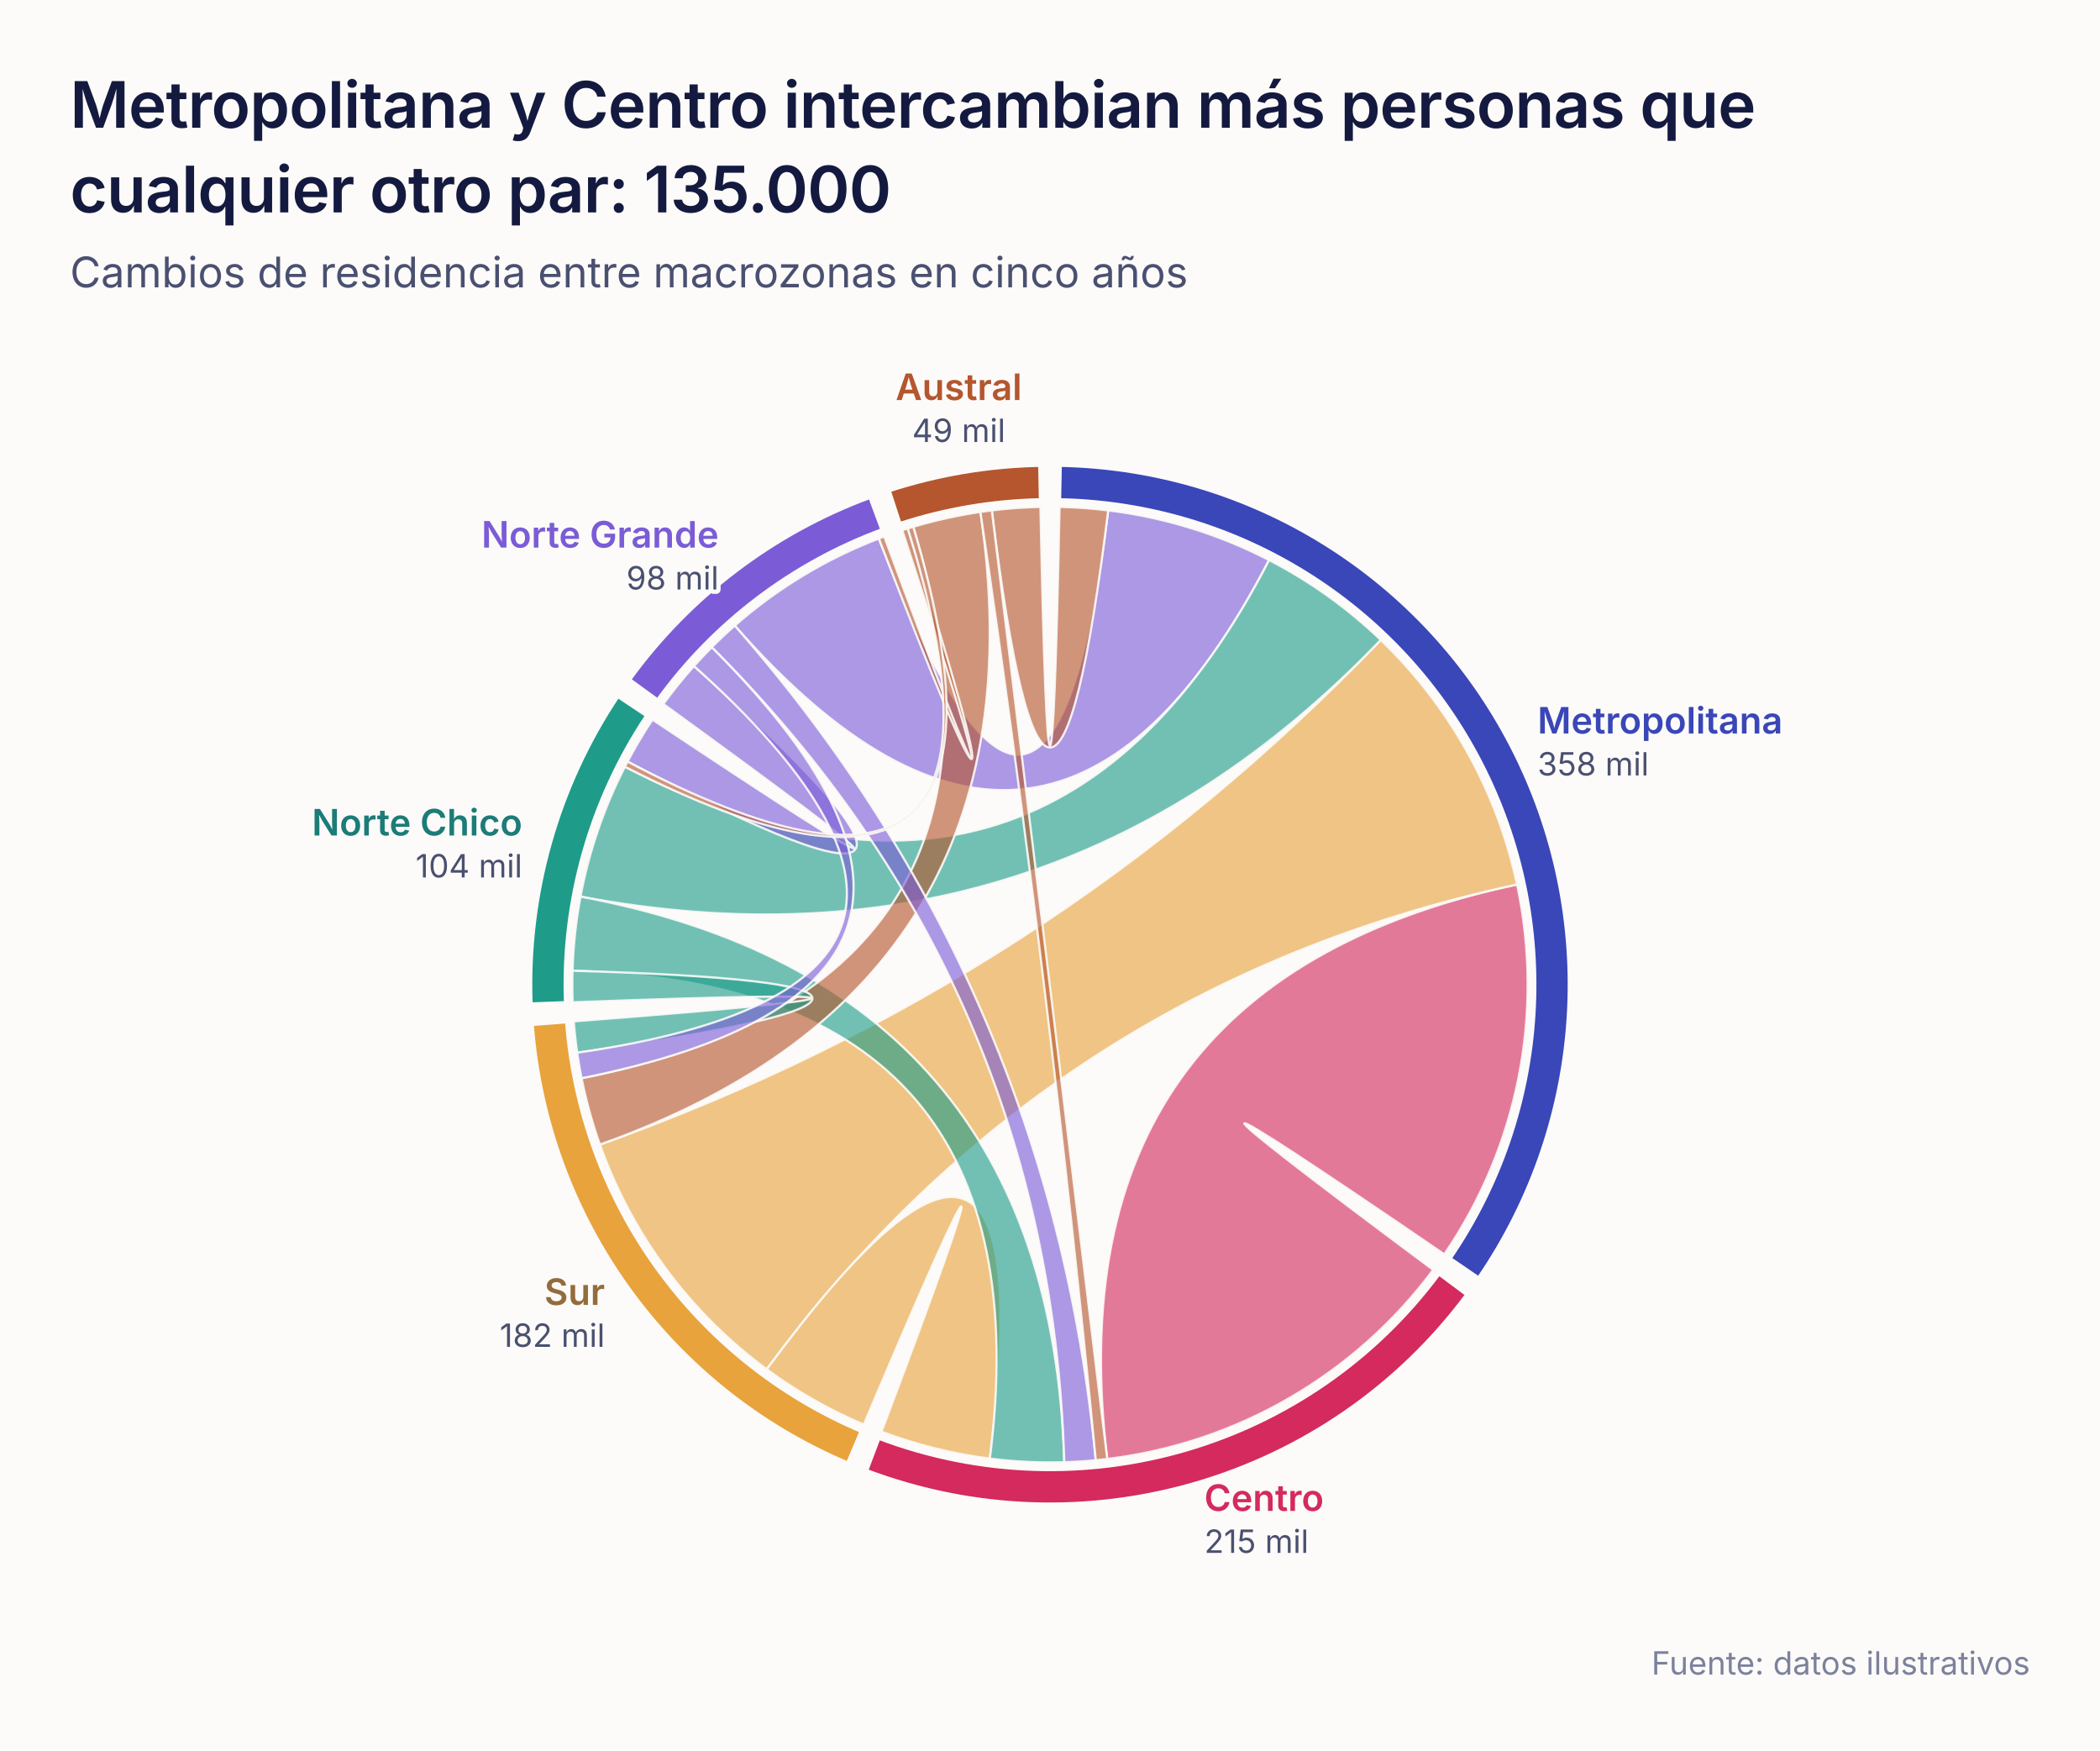
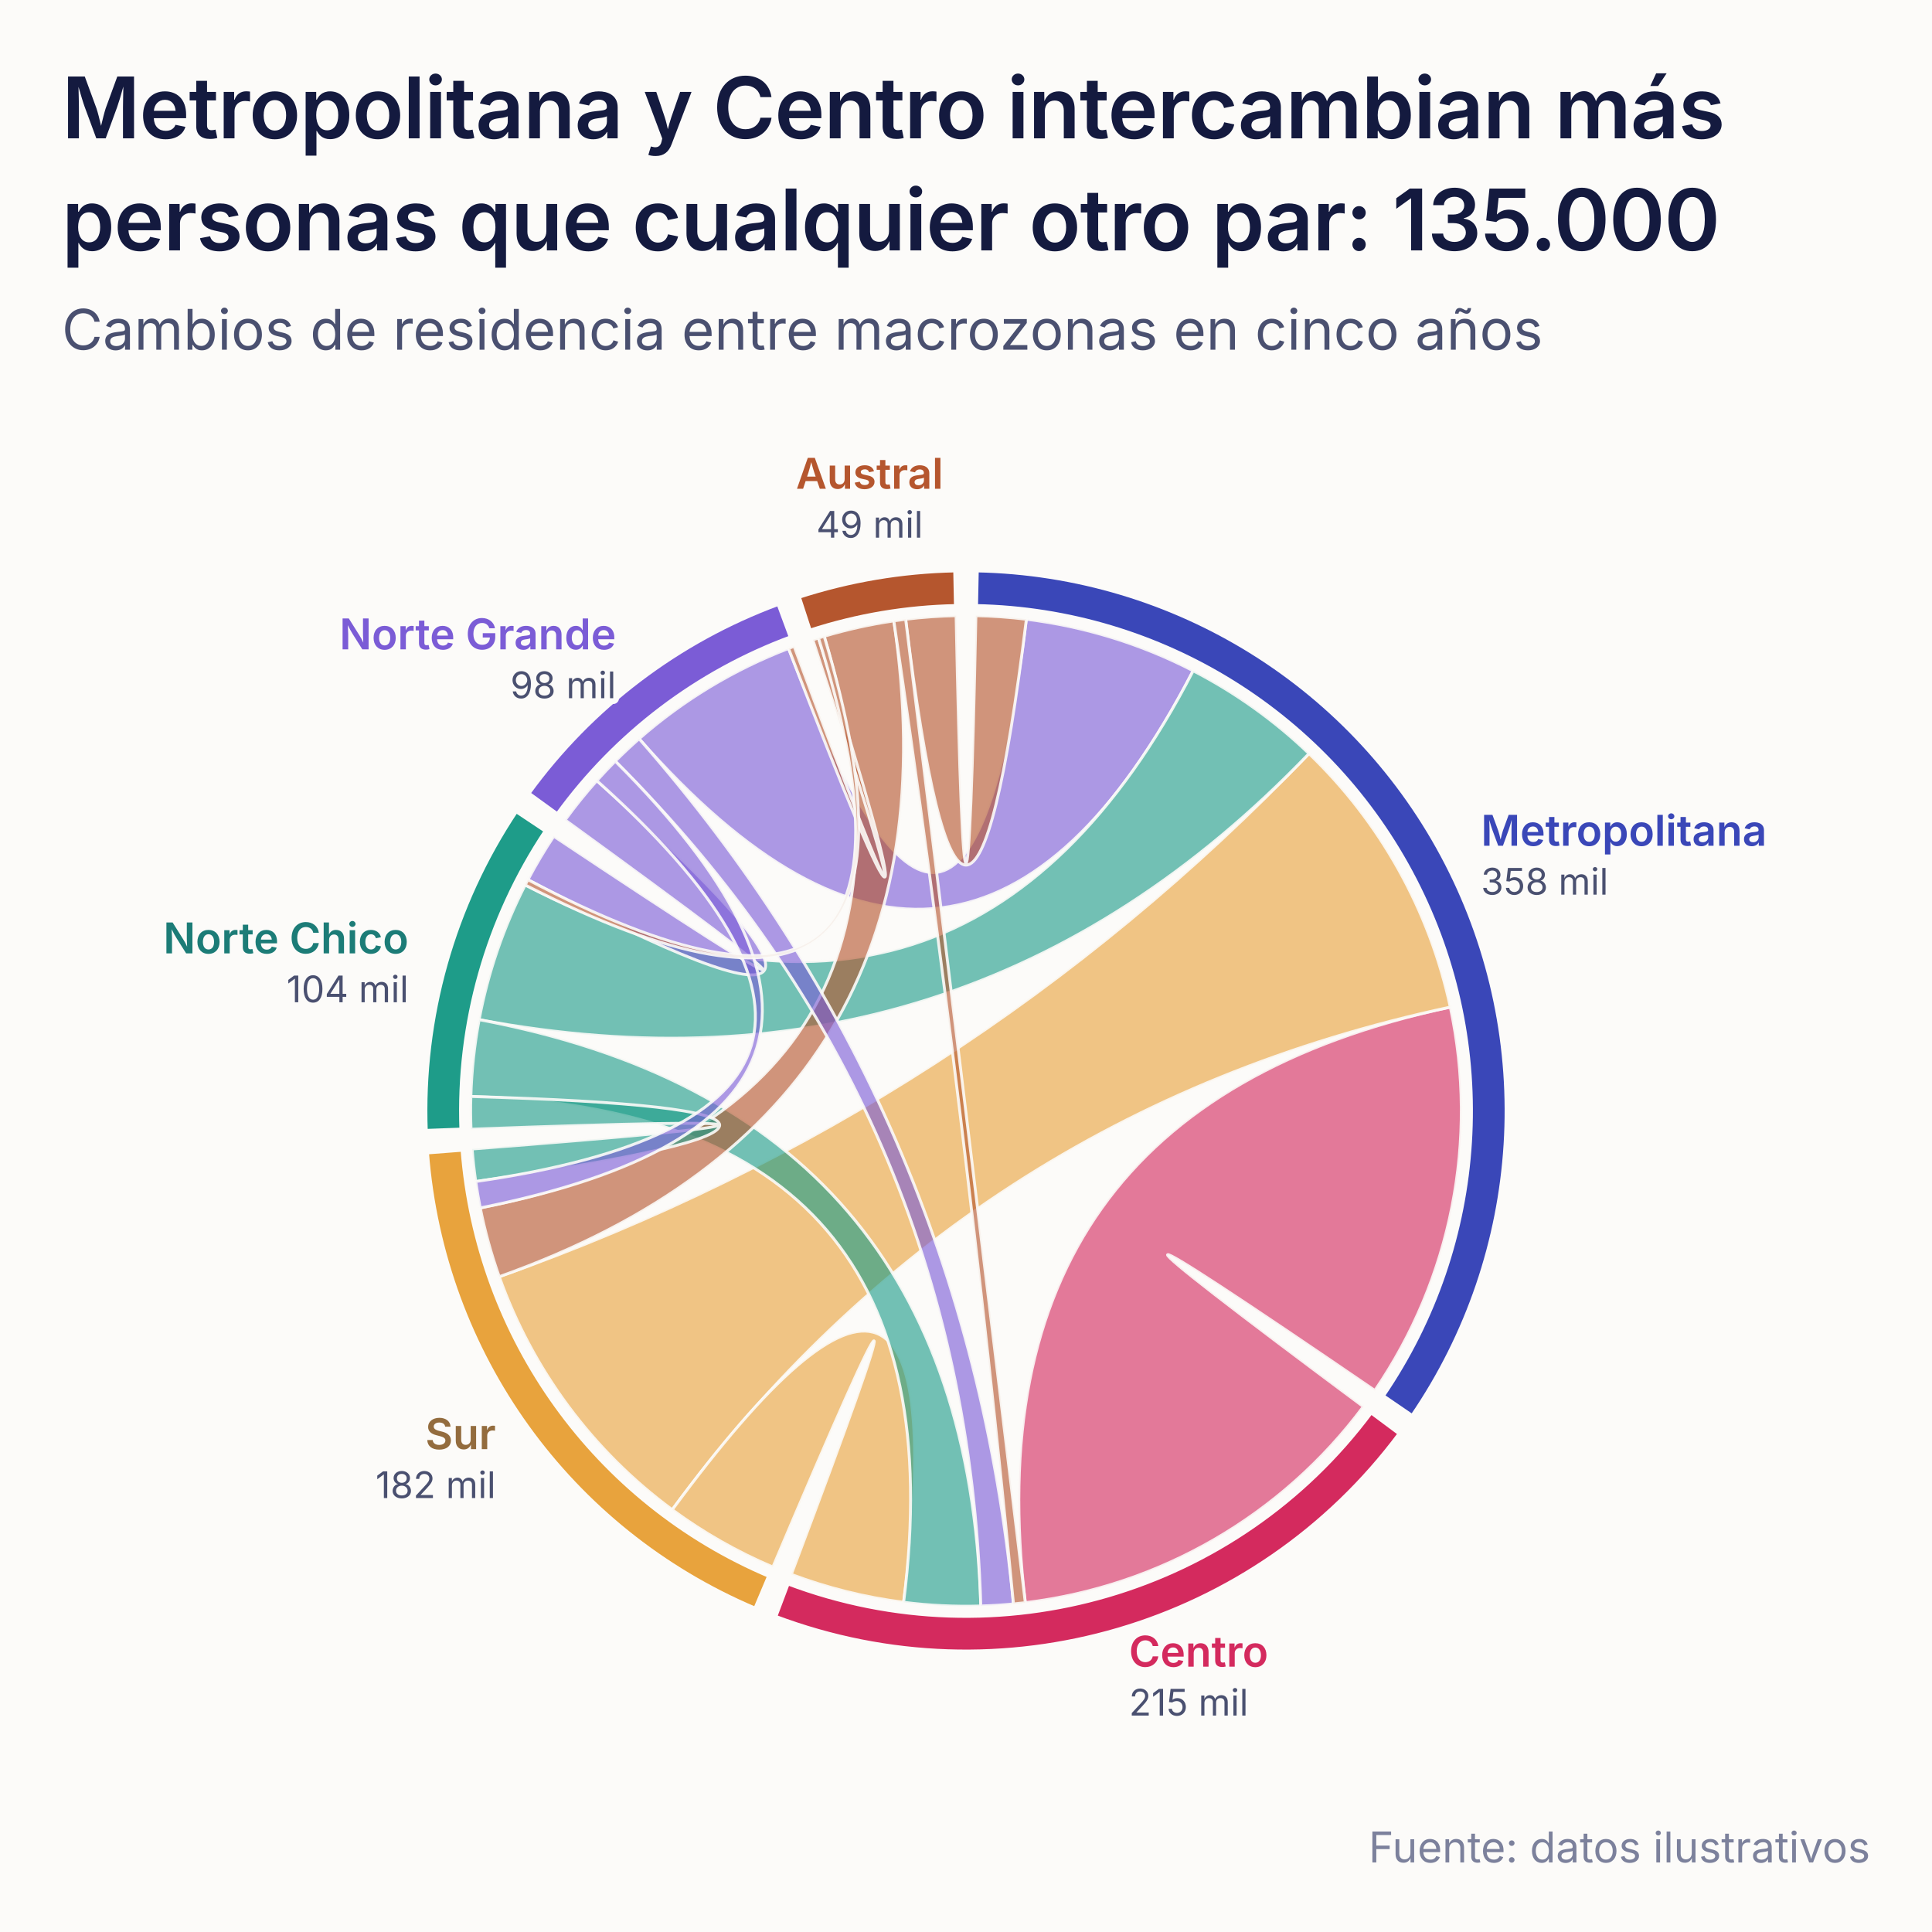
- <svg xmlns="http://www.w3.org/2000/svg" viewBox="0 0 720 600" width="720" height="600" role="img" aria-labelledby="pa86zv8z-t pa86zv8z-d" font-family="'Mozilla Text', 'Inter', system-ui, -apple-system, 'Segoe UI', Roboto, sans-serif" class="pa-chart" data-pa-type="chord" data-pa-mode="light" style="max-width:100%;height:auto;font-variant-numeric:lining-nums">
+ <svg xmlns="http://www.w3.org/2000/svg" viewBox="0 0 500 500" width="500" height="500" role="img" aria-labelledby="pa86ztpv-t pa86ztpv-d" font-family="'Mozilla Text', 'Inter', system-ui, -apple-system, 'Segoe UI', Roboto, sans-serif" class="pa-chart" data-pa-type="chord" data-pa-mode="light" style="display:block;width:100%;height:auto;max-width:100%;max-height:100%;font-variant-numeric:lining-nums">
  <style>.pa-m{transition:opacity .15s ease}.pa-focus .pa-m{opacity:.28}.pa-focus .pa-m.pa-on{opacity:1}</style>
-   <rect width="720" height="600" fill="#FCFBF9" />
+   <rect width="500" height="500" fill="#FCFBF9" />
  <g class="pa-header">
-     <text x="24" y="43.8" fill="#141A3F" font-size="22" font-weight="600" letter-spacing="-0.01em">Metropolitana y Centro intercambian más personas que</text>
-     <text x="24" y="72.8" fill="#141A3F" font-size="22" font-weight="600" letter-spacing="-0.01em">cualquier otro par: 135.000</text>
-     <text x="24" y="98.5" fill="#4A5070" font-size="14.5">Cambios de residencia entre macrozonas en cinco años</text>
+     <text x="16" y="35.8" fill="#141A3F" font-size="22" font-weight="600" letter-spacing="-0.01em">Metropolitana y Centro intercambian más</text>
+     <text x="16" y="64.8" fill="#141A3F" font-size="22" font-weight="600" letter-spacing="-0.01em">personas que cualquier otro par: 135.000</text>
+     <text x="16" y="90.5" fill="#4A5070" font-size="14.5">Cambios de residencia entre macrozonas en cinco años</text>
  </g>
  <g class="pa-body">
    <g class="pa-ribbons">
-       <path class="pa-m" d="M491.38,435.27A163.77,163.77 0 0 1 379.62,500.09Q360.00,337.50 520.13,303.17A163.77,163.77 0 0 1 495.19,429.94Q360.00,337.50 491.38,435.27Z" fill="#D42A5E" fill-opacity="0.62" stroke="#FCFBF9" stroke-width="0.75" stroke-opacity="0.9" data-tip="Centro ↔ Metropolitana Centro → Metropolitana: 64 mil Metropolitana → Centro: 71 mil Total: 135 mil · 63% de Centro" />
-       <path class="pa-m" d="M473.40,219.35A163.77,163.77 0 0 1 520.13,303.17Q360.00,337.50 262.88,469.37A163.77,163.77 0 0 1 205.68,392.32Q360.00,337.50 473.40,219.35Z" fill="#E8A33D" fill-opacity="0.62" stroke="#FCFBF9" stroke-width="0.75" stroke-opacity="0.9" data-tip="Metropolitana ↔ Sur Metropolitana → Sur: 52 mil Sur → Metropolitana: 47 mil Total: 99 mil · 28% de Metropolitana" />
-       <path class="pa-m" d="M251.92,214.46A163.77,163.77 0 0 1 301.33,184.60Q360.00,337.50 379.95,174.95A163.77,163.77 0 0 1 435.12,191.98Q360.00,337.50 251.92,214.46Z" fill="#7B5CD6" fill-opacity="0.62" stroke="#FCFBF9" stroke-width="0.75" stroke-opacity="0.9" data-tip="Norte Grande ↔ Metropolitana Norte Grande → Metropolitana: 28 mil Metropolitana → Norte Grande: 31 mil Total: 59 mil · 60% de Norte Grande" />
-       <path class="pa-m" d="M199.03,307.33A163.77,163.77 0 0 1 214.26,262.80Q360.00,337.50 435.12,191.98A163.77,163.77 0 0 1 473.40,219.35Q360.00,337.50 199.03,307.33Z" fill="#1E9C89" fill-opacity="0.62" stroke="#FCFBF9" stroke-width="0.75" stroke-opacity="0.9" data-tip="Norte Chico ↔ Metropolitana Norte Chico → Metropolitana: 22 mil Metropolitana → Norte Chico: 26 mil Total: 48 mil · 46% de Norte Chico" />
-       <path class="pa-m" d="M339.38,499.97A163.77,163.77 0 0 1 302.23,490.74Q360.00,337.50 296.15,488.31A163.77,163.77 0 0 1 262.88,469.37Q360.00,337.50 339.38,499.97Z" fill="#E8A33D" fill-opacity="0.62" stroke="#FCFBF9" stroke-width="0.75" stroke-opacity="0.9" data-tip="Centro ↔ Sur Centro → Sur: 18 mil Sur → Centro: 21 mil Total: 39 mil · 18% de Centro" />
-       <path class="pa-m" d="M196.30,332.74A163.77,163.77 0 0 1 199.03,307.33Q360.00,337.50 364.91,501.20A163.77,163.77 0 0 1 339.38,499.97Q360.00,337.50 196.30,332.74Z" fill="#1E9C89" fill-opacity="0.62" stroke="#FCFBF9" stroke-width="0.75" stroke-opacity="0.9" data-tip="Norte Chico ↔ Centro Norte Chico → Centro: 14 mil Centro → Norte Chico: 12 mil Total: 26 mil · 25% de Norte Chico" />
-       <path class="pa-m" d="M205.68,392.32A163.77,163.77 0 0 1 199.40,369.58Q360.00,337.50 313.12,180.58A163.77,163.77 0 0 1 336.15,175.48Q360.00,337.50 205.68,392.32Z" fill="#B5562E" fill-opacity="0.62" stroke="#FCFBF9" stroke-width="0.75" stroke-opacity="0.9" data-tip="Sur ↔ Austral Sur → Austral: 11 mil Austral → Sur: 13 mil Total: 24 mil · 13% de Sur" />
-       <path class="pa-m" d="M227.45,241.31A163.77,163.77 0 0 1 237.95,228.30Q360.00,337.50 215.16,261.06A163.77,163.77 0 0 1 223.71,246.69Q360.00,337.50 227.45,241.31Z" fill="#7B5CD6" fill-opacity="0.62" stroke="#FCFBF9" stroke-width="0.75" stroke-opacity="0.9" data-tip="Norte Grande ↔ Norte Chico Norte Grande → Norte Chico: 9 mil Norte Chico → Norte Grande: 8 mil Total: 17 mil · 17% de Norte Grande" />
-       <path class="pa-m" d="M363.28,173.76A163.77,163.77 0 0 1 379.95,174.95Q360.00,337.50 340.05,174.95A163.77,163.77 0 0 1 356.72,173.76Q360.00,337.50 363.28,173.76Z" fill="#B5562E" fill-opacity="0.62" stroke="#FCFBF9" stroke-width="0.75" stroke-opacity="0.9" data-tip="Metropolitana ↔ Austral Metropolitana → Austral: 9 mil Austral → Metropolitana: 8 mil Total: 17 mil · 4,7% de Metropolitana" />
-       <path class="pa-m" d="M244.03,221.87A163.77,163.77 0 0 1 251.92,214.46Q360.00,337.50 375.70,500.52A163.77,163.77 0 0 1 364.91,501.20Q360.00,337.50 244.03,221.87Z" fill="#7B5CD6" fill-opacity="0.62" stroke="#FCFBF9" stroke-width="0.75" stroke-opacity="0.9" data-tip="Norte Grande ↔ Centro Norte Grande → Centro: 6 mil Centro → Norte Grande: 5 mil Total: 11 mil · 11% de Norte Grande" />
-       <path class="pa-m" d="M196.34,343.56A163.77,163.77 0 0 1 196.30,332.74Q360.00,337.50 197.90,360.85A163.77,163.77 0 0 1 196.72,350.10Q360.00,337.50 196.34,343.56Z" fill="#1E9C89" fill-opacity="0.62" stroke="#FCFBF9" stroke-width="0.75" stroke-opacity="0.9" data-tip="Norte Chico ↔ Sur Norte Chico → Sur: 6 mil Sur → Norte Chico: 5 mil Total: 11 mil · 11% de Norte Chico" />
-       <path class="pa-m" d="M237.95,228.30A163.77,163.77 0 0 1 244.03,221.87Q360.00,337.50 199.40,369.58A163.77,163.77 0 0 1 197.90,360.85Q360.00,337.50 237.95,228.30Z" fill="#7B5CD6" fill-opacity="0.62" stroke="#FCFBF9" stroke-width="0.75" stroke-opacity="0.9" data-tip="Norte Grande ↔ Sur Norte Grande → Sur: 5 mil Sur → Norte Grande: 4 mil Total: 9 mil · 9,2% de Norte Grande" />
-       <path class="pa-m" d="M379.62,500.09A163.77,163.77 0 0 1 375.70,500.52Q360.00,337.50 336.15,175.48A163.77,163.77 0 0 1 340.05,174.95Q360.00,337.50 379.62,500.09Z" fill="#B5562E" fill-opacity="0.62" stroke="#FCFBF9" stroke-width="0.75" stroke-opacity="0.9" data-tip="Centro ↔ Austral Centro → Austral: 2 mil Austral → Centro: 2 mil Total: 4 mil · 1,9% de Centro" />
-       <path class="pa-m" d="M301.33,184.60A163.77,163.77 0 0 1 303.17,183.90Q360.00,337.50 309.36,181.76A163.77,163.77 0 0 1 311.24,181.16Q360.00,337.50 301.33,184.60Z" fill="#B5562E" fill-opacity="0.62" stroke="#FCFBF9" stroke-width="0.75" stroke-opacity="0.9" data-tip="Norte Grande ↔ Austral Norte Grande → Austral: 1 mil Austral → Norte Grande: 1 mil Total: 2 mil · 2% de Norte Grande" />
-       <path class="pa-m" d="M214.26,262.80A163.77,163.77 0 0 1 215.16,261.06Q360.00,337.50 311.24,181.16A163.77,163.77 0 0 1 313.12,180.58Q360.00,337.50 214.26,262.80Z" fill="#B5562E" fill-opacity="0.62" stroke="#FCFBF9" stroke-width="0.75" stroke-opacity="0.9" data-tip="Norte Chico ↔ Austral Norte Chico → Austral: 1 mil Austral → Norte Chico: 1 mil Total: 2 mil · 1,9% de Norte Chico" />
+       <path class="pa-m" d="M352.84,364.03A128.19,128.19 0 0 1 265.35,414.77Q250.00,287.50 375.34,260.63A128.19,128.19 0 0 1 355.82,359.86Q250.00,287.50 352.84,364.03Z" fill="#D42A5E" fill-opacity="0.62" stroke="#FCFBF9" stroke-width="0.75" stroke-opacity="0.9" data-tip="Centro ↔ Metropolitana Centro → Metropolitana: 64 mil Metropolitana → Centro: 71 mil Total: 135 mil · 63% de Centro" />
+       <path class="pa-m" d="M338.77,195.02A128.19,128.19 0 0 1 375.34,260.63Q250.00,287.50 173.98,390.72A128.19,128.19 0 0 1 129.20,330.41Q250.00,287.50 338.77,195.02Z" fill="#E8A33D" fill-opacity="0.62" stroke="#FCFBF9" stroke-width="0.75" stroke-opacity="0.9" data-tip="Metropolitana ↔ Sur Metropolitana → Sur: 52 mil Sur → Metropolitana: 47 mil Total: 99 mil · 28% de Metropolitana" />
+       <path class="pa-m" d="M165.40,191.19A128.19,128.19 0 0 1 204.08,167.82Q250.00,287.50 265.62,160.26A128.19,128.19 0 0 1 308.80,173.59Q250.00,287.50 165.40,191.19Z" fill="#7B5CD6" fill-opacity="0.62" stroke="#FCFBF9" stroke-width="0.75" stroke-opacity="0.9" data-tip="Norte Grande ↔ Metropolitana Norte Grande → Metropolitana: 28 mil Metropolitana → Norte Grande: 31 mil Total: 59 mil · 60% de Norte Grande" />
+       <path class="pa-m" d="M124.00,263.89A128.19,128.19 0 0 1 135.92,229.03Q250.00,287.50 308.80,173.59A128.19,128.19 0 0 1 338.77,195.02Q250.00,287.50 124.00,263.89Z" fill="#1E9C89" fill-opacity="0.62" stroke="#FCFBF9" stroke-width="0.75" stroke-opacity="0.9" data-tip="Norte Chico ↔ Metropolitana Norte Chico → Metropolitana: 22 mil Metropolitana → Norte Chico: 26 mil Total: 48 mil · 46% de Norte Chico" />
+       <path class="pa-m" d="M233.86,414.67A128.19,128.19 0 0 1 204.78,407.45Q250.00,287.50 200.02,405.55A128.19,128.19 0 0 1 173.98,390.72Q250.00,287.50 233.86,414.67Z" fill="#E8A33D" fill-opacity="0.62" stroke="#FCFBF9" stroke-width="0.75" stroke-opacity="0.9" data-tip="Centro ↔ Sur Centro → Sur: 18 mil Sur → Centro: 21 mil Total: 39 mil · 18% de Centro" />
+       <path class="pa-m" d="M121.86,283.77A128.19,128.19 0 0 1 124.00,263.89Q250.00,287.50 253.84,415.63A128.19,128.19 0 0 1 233.86,414.67Q250.00,287.50 121.86,283.77Z" fill="#1E9C89" fill-opacity="0.62" stroke="#FCFBF9" stroke-width="0.75" stroke-opacity="0.9" data-tip="Norte Chico ↔ Centro Norte Chico → Centro: 14 mil Centro → Norte Chico: 12 mil Total: 26 mil · 25% de Norte Chico" />
+       <path class="pa-m" d="M129.20,330.41A128.19,128.19 0 0 1 124.29,312.61Q250.00,287.50 213.30,164.67A128.19,128.19 0 0 1 231.33,160.68Q250.00,287.50 129.20,330.41Z" fill="#B5562E" fill-opacity="0.62" stroke="#FCFBF9" stroke-width="0.75" stroke-opacity="0.9" data-tip="Sur ↔ Austral Sur → Austral: 11 mil Austral → Sur: 13 mil Total: 24 mil · 13% de Sur" />
+       <path class="pa-m" d="M146.25,212.21A128.19,128.19 0 0 1 154.46,202.03Q250.00,287.50 136.63,227.67A128.19,128.19 0 0 1 143.32,216.42Q250.00,287.50 146.25,212.21Z" fill="#7B5CD6" fill-opacity="0.62" stroke="#FCFBF9" stroke-width="0.75" stroke-opacity="0.9" data-tip="Norte Grande ↔ Norte Chico Norte Grande → Norte Chico: 9 mil Norte Chico → Norte Grande: 8 mil Total: 17 mil · 17% de Norte Grande" />
+       <path class="pa-m" d="M252.56,159.34A128.19,128.19 0 0 1 265.62,160.26Q250.00,287.50 234.38,160.26A128.19,128.19 0 0 1 247.44,159.34Q250.00,287.50 252.56,159.34Z" fill="#B5562E" fill-opacity="0.62" stroke="#FCFBF9" stroke-width="0.75" stroke-opacity="0.9" data-tip="Metropolitana ↔ Austral Metropolitana → Austral: 9 mil Austral → Metropolitana: 8 mil Total: 17 mil · 4,7% de Metropolitana" />
+       <path class="pa-m" d="M159.22,196.99A128.19,128.19 0 0 1 165.40,191.19Q250.00,287.50 262.29,415.10A128.19,128.19 0 0 1 253.84,415.63Q250.00,287.50 159.22,196.99Z" fill="#7B5CD6" fill-opacity="0.62" stroke="#FCFBF9" stroke-width="0.75" stroke-opacity="0.9" data-tip="Norte Grande ↔ Centro Norte Grande → Centro: 6 mil Centro → Norte Grande: 5 mil Total: 11 mil · 11% de Norte Grande" />
+       <path class="pa-m" d="M121.90,292.24A128.19,128.19 0 0 1 121.86,283.77Q250.00,287.50 123.12,305.78A128.19,128.19 0 0 1 122.19,297.36Q250.00,287.50 121.90,292.24Z" fill="#1E9C89" fill-opacity="0.62" stroke="#FCFBF9" stroke-width="0.75" stroke-opacity="0.9" data-tip="Norte Chico ↔ Sur Norte Chico → Sur: 6 mil Sur → Norte Chico: 5 mil Total: 11 mil · 11% de Norte Chico" />
+       <path class="pa-m" d="M154.46,202.03A128.19,128.19 0 0 1 159.22,196.99Q250.00,287.50 124.29,312.61A128.19,128.19 0 0 1 123.12,305.78Q250.00,287.50 154.46,202.03Z" fill="#7B5CD6" fill-opacity="0.62" stroke="#FCFBF9" stroke-width="0.75" stroke-opacity="0.9" data-tip="Norte Grande ↔ Sur Norte Grande → Sur: 5 mil Sur → Norte Grande: 4 mil Total: 9 mil · 9,2% de Norte Grande" />
+       <path class="pa-m" d="M265.35,414.77A128.19,128.19 0 0 1 262.29,415.10Q250.00,287.50 231.33,160.68A128.19,128.19 0 0 1 234.38,160.26Q250.00,287.50 265.35,414.77Z" fill="#B5562E" fill-opacity="0.62" stroke="#FCFBF9" stroke-width="0.75" stroke-opacity="0.9" data-tip="Centro ↔ Austral Centro → Austral: 2 mil Austral → Centro: 2 mil Total: 4 mil · 1,9% de Centro" />
+       <path class="pa-m" d="M204.08,167.82A128.19,128.19 0 0 1 205.52,167.27Q250.00,287.50 210.36,165.59A128.19,128.19 0 0 1 211.83,165.12Q250.00,287.50 204.08,167.82Z" fill="#B5562E" fill-opacity="0.62" stroke="#FCFBF9" stroke-width="0.75" stroke-opacity="0.9" data-tip="Norte Grande ↔ Austral Norte Grande → Austral: 1 mil Austral → Norte Grande: 1 mil Total: 2 mil · 2% de Norte Grande" />
+       <path class="pa-m" d="M135.92,229.03A128.19,128.19 0 0 1 136.63,227.67Q250.00,287.50 211.83,165.12A128.19,128.19 0 0 1 213.30,164.67Q250.00,287.50 135.92,229.03Z" fill="#B5562E" fill-opacity="0.62" stroke="#FCFBF9" stroke-width="0.75" stroke-opacity="0.9" data-tip="Norte Chico ↔ Austral Norte Chico → Austral: 1 mil Austral → Norte Chico: 1 mil Total: 2 mil · 1,9% de Norte Chico" />
    </g>
    <g class="pa-arcs">
-       <path class="pa-m" d="M363.33,171.26A166.27,166.27 0 0 1 497.25,431.35L506.93,437.97A178.00,178.00 0 0 0 363.56,159.54Z" fill="#3A47B8" stroke="#FCFBF9" stroke-width="1" data-tip="Metropolitana Flujos totales: 358 mil 36% del total" />
-       <path class="pa-m" d="M493.39,436.76A166.27,166.27 0 0 1 301.35,493.08L297.21,504.06A178.00,178.00 0 0 0 502.80,443.77Z" fill="#D42A5E" stroke="#FCFBF9" stroke-width="1" data-tip="Centro Flujos totales: 215 mil 21% del total" />
-       <path class="pa-m" d="M295.17,490.61A166.27,166.27 0 0 1 194.22,350.29L182.53,351.19A178.00,178.00 0 0 0 290.60,501.41Z" fill="#E8A33D" stroke="#FCFBF9" stroke-width="1" data-tip="Sur Flujos totales: 182 mil 18% del total" />
-       <path class="pa-m" d="M193.84,343.65A166.27,166.27 0 0 1 221.63,245.31L211.87,238.80A178.00,178.00 0 0 0 182.12,344.08Z" fill="#1E9C89" stroke="#FCFBF9" stroke-width="1" data-tip="Norte Chico Flujos totales: 104 mil 10% del total" />
-       <path class="pa-m" d="M225.43,239.85A166.27,166.27 0 0 1 302.31,181.56L298.24,170.56A178.00,178.00 0 0 0 215.94,232.96Z" fill="#7B5CD6" stroke="#FCFBF9" stroke-width="1" data-tip="Norte Grande Flujos totales: 98 mil 9,7% del total" />
-       <path class="pa-m" d="M308.59,179.38A166.27,166.27 0 0 1 356.67,171.26L356.44,159.54A178.00,178.00 0 0 0 304.96,168.22Z" fill="#B5562E" stroke="#FCFBF9" stroke-width="1" data-tip="Austral Flujos totales: 49 mil 4,9% del total" />
+       <path class="pa-m" d="M252.61,156.84A130.69,130.69 0 0 1 357.88,361.27L365.48,366.47A139.90,139.90 0 0 0 252.80,147.63Z" fill="#3A47B8" stroke="#FCFBF9" stroke-width="1" data-tip="Metropolitana Flujos totales: 358 mil 36% del total" />
+       <path class="pa-m" d="M354.84,365.52A130.69,130.69 0 0 1 203.90,409.79L200.65,418.41A139.90,139.90 0 0 0 362.23,371.02Z" fill="#D42A5E" stroke="#FCFBF9" stroke-width="1" data-tip="Centro Flujos totales: 215 mil 21% del total" />
+       <path class="pa-m" d="M199.05,407.85A130.69,130.69 0 0 1 119.70,297.55L110.51,298.26A139.90,139.90 0 0 0 195.46,416.33Z" fill="#E8A33D" stroke="#FCFBF9" stroke-width="1" data-tip="Sur Flujos totales: 182 mil 18% del total" />
+       <path class="pa-m" d="M119.40,292.33A130.69,130.69 0 0 1 141.24,215.03L133.58,209.93A139.90,139.90 0 0 0 110.20,292.67Z" fill="#1E9C89" stroke="#FCFBF9" stroke-width="1" data-tip="Norte Chico Flujos totales: 104 mil 10% del total" />
+       <path class="pa-m" d="M144.23,210.74A130.69,130.69 0 0 1 204.65,164.93L201.46,156.29A139.90,139.90 0 0 0 136.77,205.33Z" fill="#7B5CD6" stroke="#FCFBF9" stroke-width="1" data-tip="Norte Grande Flujos totales: 98 mil 9,7% del total" />
+       <path class="pa-m" d="M209.59,163.21A130.69,130.69 0 0 1 247.39,156.84L247.20,147.63A139.90,139.90 0 0 0 206.74,154.46Z" fill="#B5562E" stroke="#FCFBF9" stroke-width="1" data-tip="Austral Flujos totales: 49 mil 4,9% del total" />
    </g>
    <g class="pa-labels">
-       <text x="527.14" y="251.43" text-anchor="start" fill="#3A47B8" font-size="12.5" font-weight="600" stroke="#FCFBF9" stroke-width="3" paint-order="stroke" stroke-linejoin="round">Metropolitana</text>
-       <text x="527.14" y="265.81" text-anchor="start" fill="#4A5070" font-size="11" stroke="#FCFBF9" stroke-width="3" paint-order="stroke" stroke-linejoin="round">358 mil</text>
-       <text x="412.91" y="517.9" text-anchor="start" fill="#D42A5E" font-size="12.5" font-weight="600" stroke="#FCFBF9" stroke-width="3" paint-order="stroke" stroke-linejoin="round">Centro</text>
-       <text x="412.91" y="532.28" text-anchor="start" fill="#4A5070" font-size="11" stroke="#FCFBF9" stroke-width="3" paint-order="stroke" stroke-linejoin="round">215 mil</text>
-       <text x="207.39" y="447.29" text-anchor="end" fill="#936C3E" font-size="12.5" font-weight="600" stroke="#FCFBF9" stroke-width="3" paint-order="stroke" stroke-linejoin="round">Sur</text>
-       <text x="207.39" y="461.67" text-anchor="end" fill="#4A5070" font-size="11" stroke="#FCFBF9" stroke-width="3" paint-order="stroke" stroke-linejoin="round">182 mil</text>
-       <text x="179.08" y="286.38" text-anchor="end" fill="#1C7C77" font-size="12.5" font-weight="600" stroke="#FCFBF9" stroke-width="3" paint-order="stroke" stroke-linejoin="round">Norte Chico</text>
-       <text x="179.08" y="300.76" text-anchor="end" fill="#4A5070" font-size="11" stroke="#FCFBF9" stroke-width="3" paint-order="stroke" stroke-linejoin="round">104 mil</text>
-       <text x="246.42" y="187.69" text-anchor="end" fill="#7B5CD6" font-size="12.5" font-weight="600" stroke="#FCFBF9" stroke-width="3" paint-order="stroke" stroke-linejoin="round">Norte Grande</text>
-       <text x="246.42" y="202.06" text-anchor="end" fill="#4A5070" font-size="11" stroke="#FCFBF9" stroke-width="3" paint-order="stroke" stroke-linejoin="round">98 mil</text>
-       <text x="328.72" y="137.12" text-anchor="middle" fill="#B5562E" font-size="12.5" font-weight="600" stroke="#FCFBF9" stroke-width="3" paint-order="stroke" stroke-linejoin="round">Austral</text>
-       <text x="328.72" y="151.5" text-anchor="middle" fill="#4A5070" font-size="11" stroke="#FCFBF9" stroke-width="3" paint-order="stroke" stroke-linejoin="round">49 mil</text>
+       <text x="383.27" y="218.88" text-anchor="start" fill="#3A47B8" font-size="11" font-weight="600" stroke="#FCFBF9" stroke-width="3" paint-order="stroke" stroke-linejoin="round">Metropolitana</text>
+       <text x="383.27" y="231.53" text-anchor="start" fill="#4A5070" font-size="9.5" stroke="#FCFBF9" stroke-width="3" paint-order="stroke" stroke-linejoin="round">358 mil</text>
+       <text x="292.18" y="431.34" text-anchor="start" fill="#D42A5E" font-size="11" font-weight="600" stroke="#FCFBF9" stroke-width="3" paint-order="stroke" stroke-linejoin="round">Centro</text>
+       <text x="292.18" y="443.99" text-anchor="start" fill="#4A5070" font-size="9.5" stroke="#FCFBF9" stroke-width="3" paint-order="stroke" stroke-linejoin="round">215 mil</text>
+       <text x="128.32" y="375.04" text-anchor="end" fill="#936C3E" font-size="11" font-weight="600" stroke="#FCFBF9" stroke-width="3" paint-order="stroke" stroke-linejoin="round">Sur</text>
+       <text x="128.32" y="387.69" text-anchor="end" fill="#4A5070" font-size="9.5" stroke="#FCFBF9" stroke-width="3" paint-order="stroke" stroke-linejoin="round">182 mil</text>
+       <text x="105.75" y="246.74" text-anchor="end" fill="#1C7C77" font-size="11" font-weight="600" stroke="#FCFBF9" stroke-width="3" paint-order="stroke" stroke-linejoin="round">Norte Chico</text>
+       <text x="105.75" y="259.39" text-anchor="end" fill="#4A5070" font-size="9.5" stroke="#FCFBF9" stroke-width="3" paint-order="stroke" stroke-linejoin="round">104 mil</text>
+       <text x="159.44" y="168.05" text-anchor="end" fill="#7B5CD6" font-size="11" font-weight="600" stroke="#FCFBF9" stroke-width="3" paint-order="stroke" stroke-linejoin="round">Norte Grande</text>
+       <text x="159.44" y="180.7" text-anchor="end" fill="#4A5070" font-size="9.5" stroke="#FCFBF9" stroke-width="3" paint-order="stroke" stroke-linejoin="round">98 mil</text>
+       <text x="225.06" y="126.49" text-anchor="middle" fill="#B5562E" font-size="11" font-weight="600" stroke="#FCFBF9" stroke-width="3" paint-order="stroke" stroke-linejoin="round">Austral</text>
+       <text x="225.06" y="139.14" text-anchor="middle" fill="#4A5070" font-size="9.5" stroke="#FCFBF9" stroke-width="3" paint-order="stroke" stroke-linejoin="round">49 mil</text>
    </g>
  </g>
-   <text x="696" y="574" fill="#7C819C" font-size="11" text-anchor="end">Fuente: datos ilustrativos</text>
+   <text x="484" y="482" fill="#7C819C" font-size="11" text-anchor="end">Fuente: datos ilustrativos</text>
</svg>
